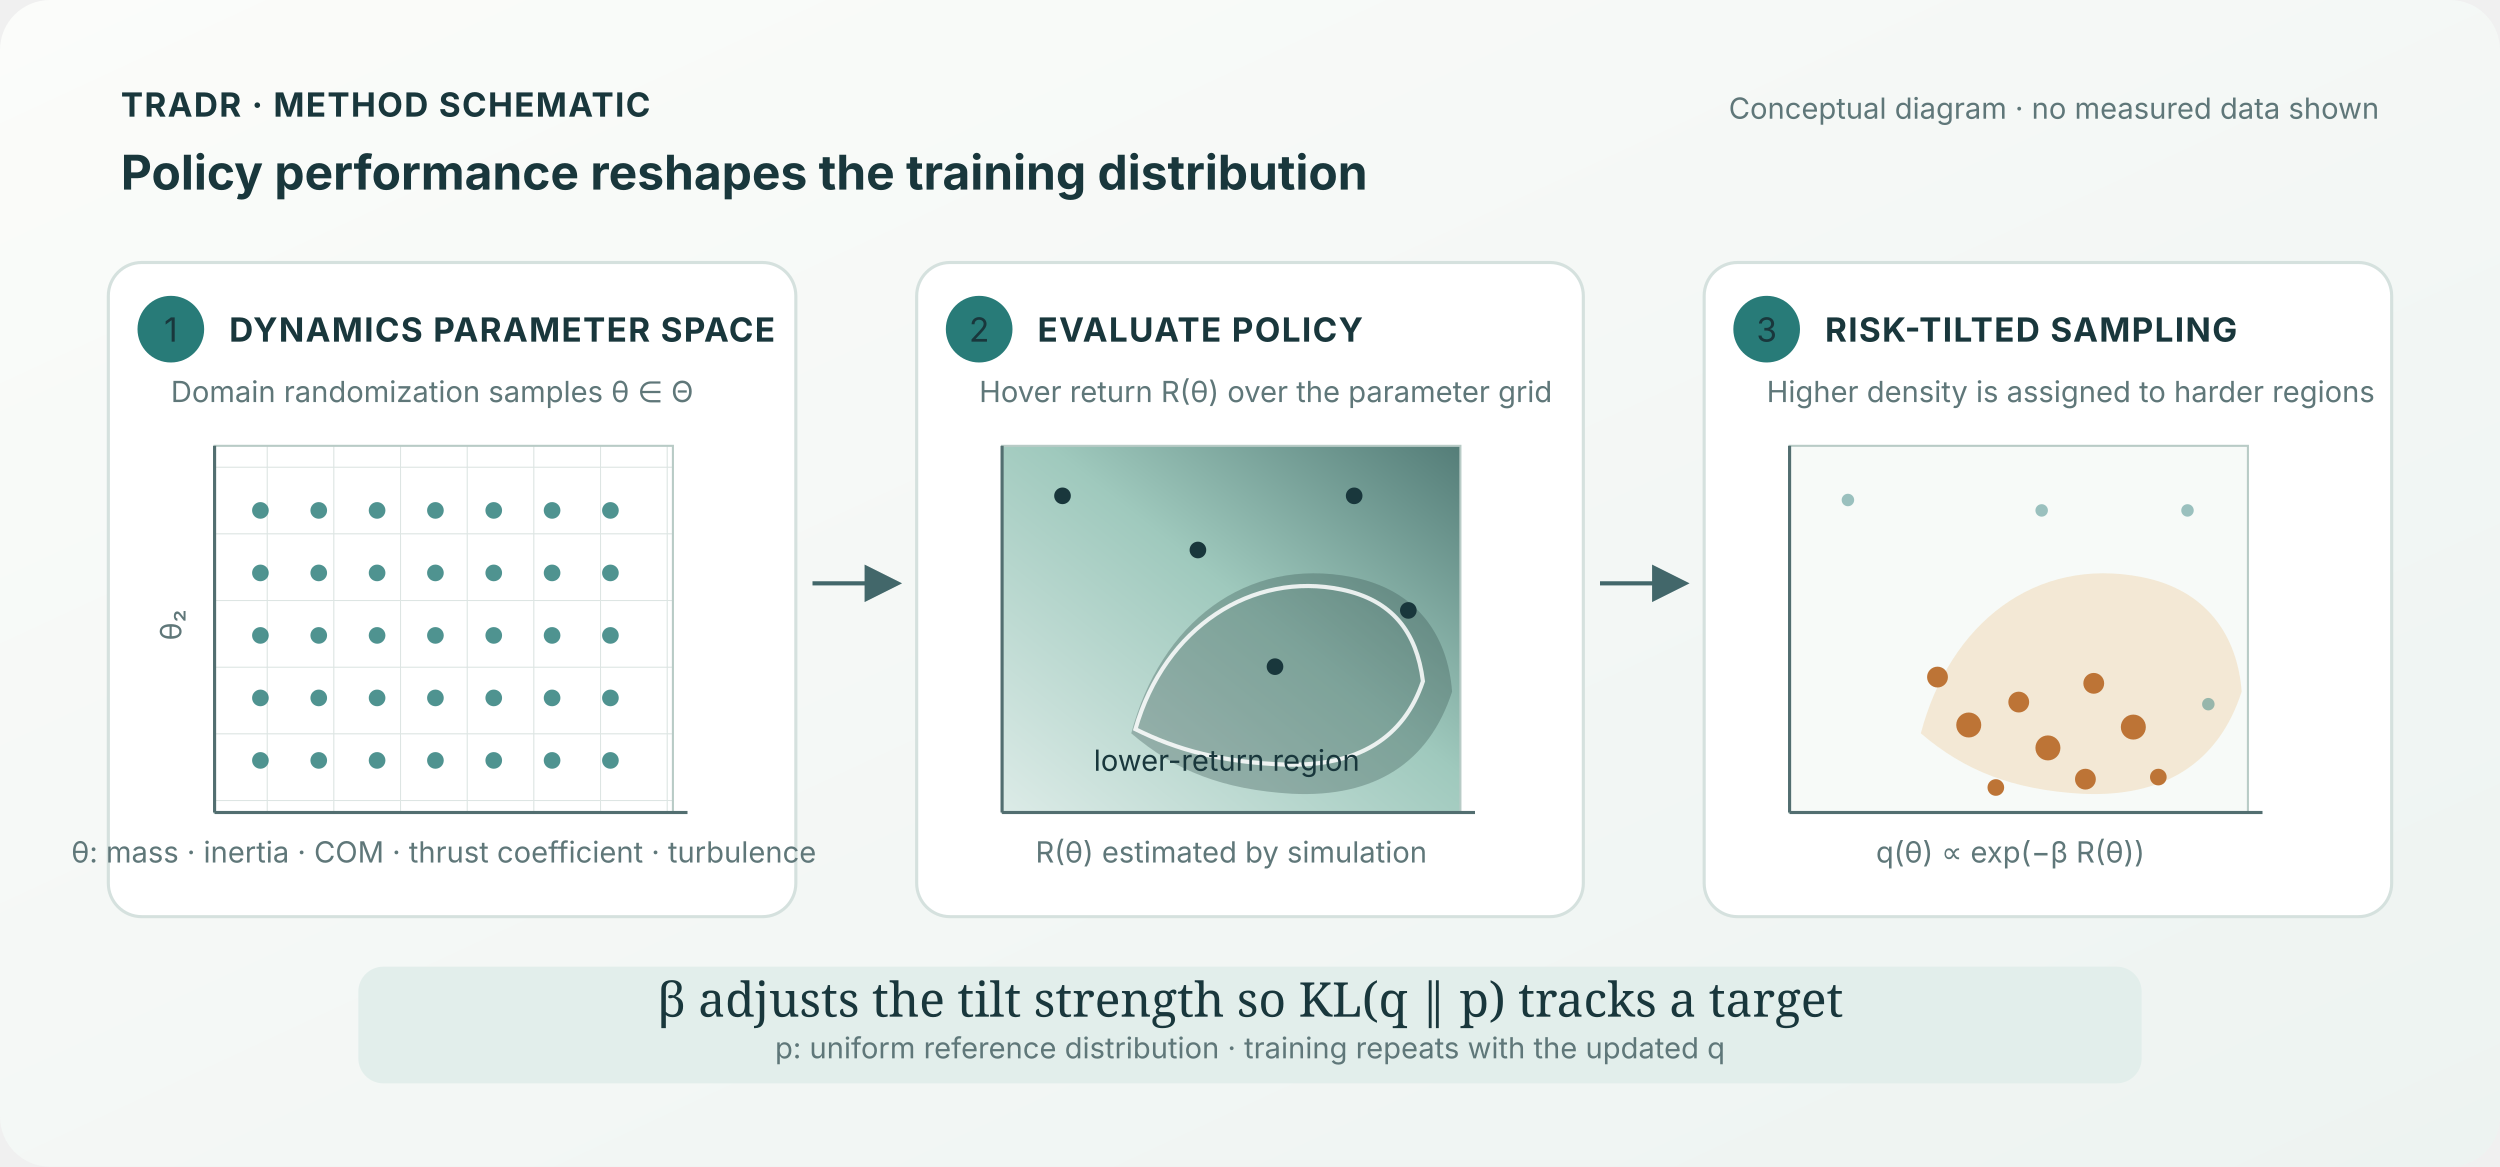
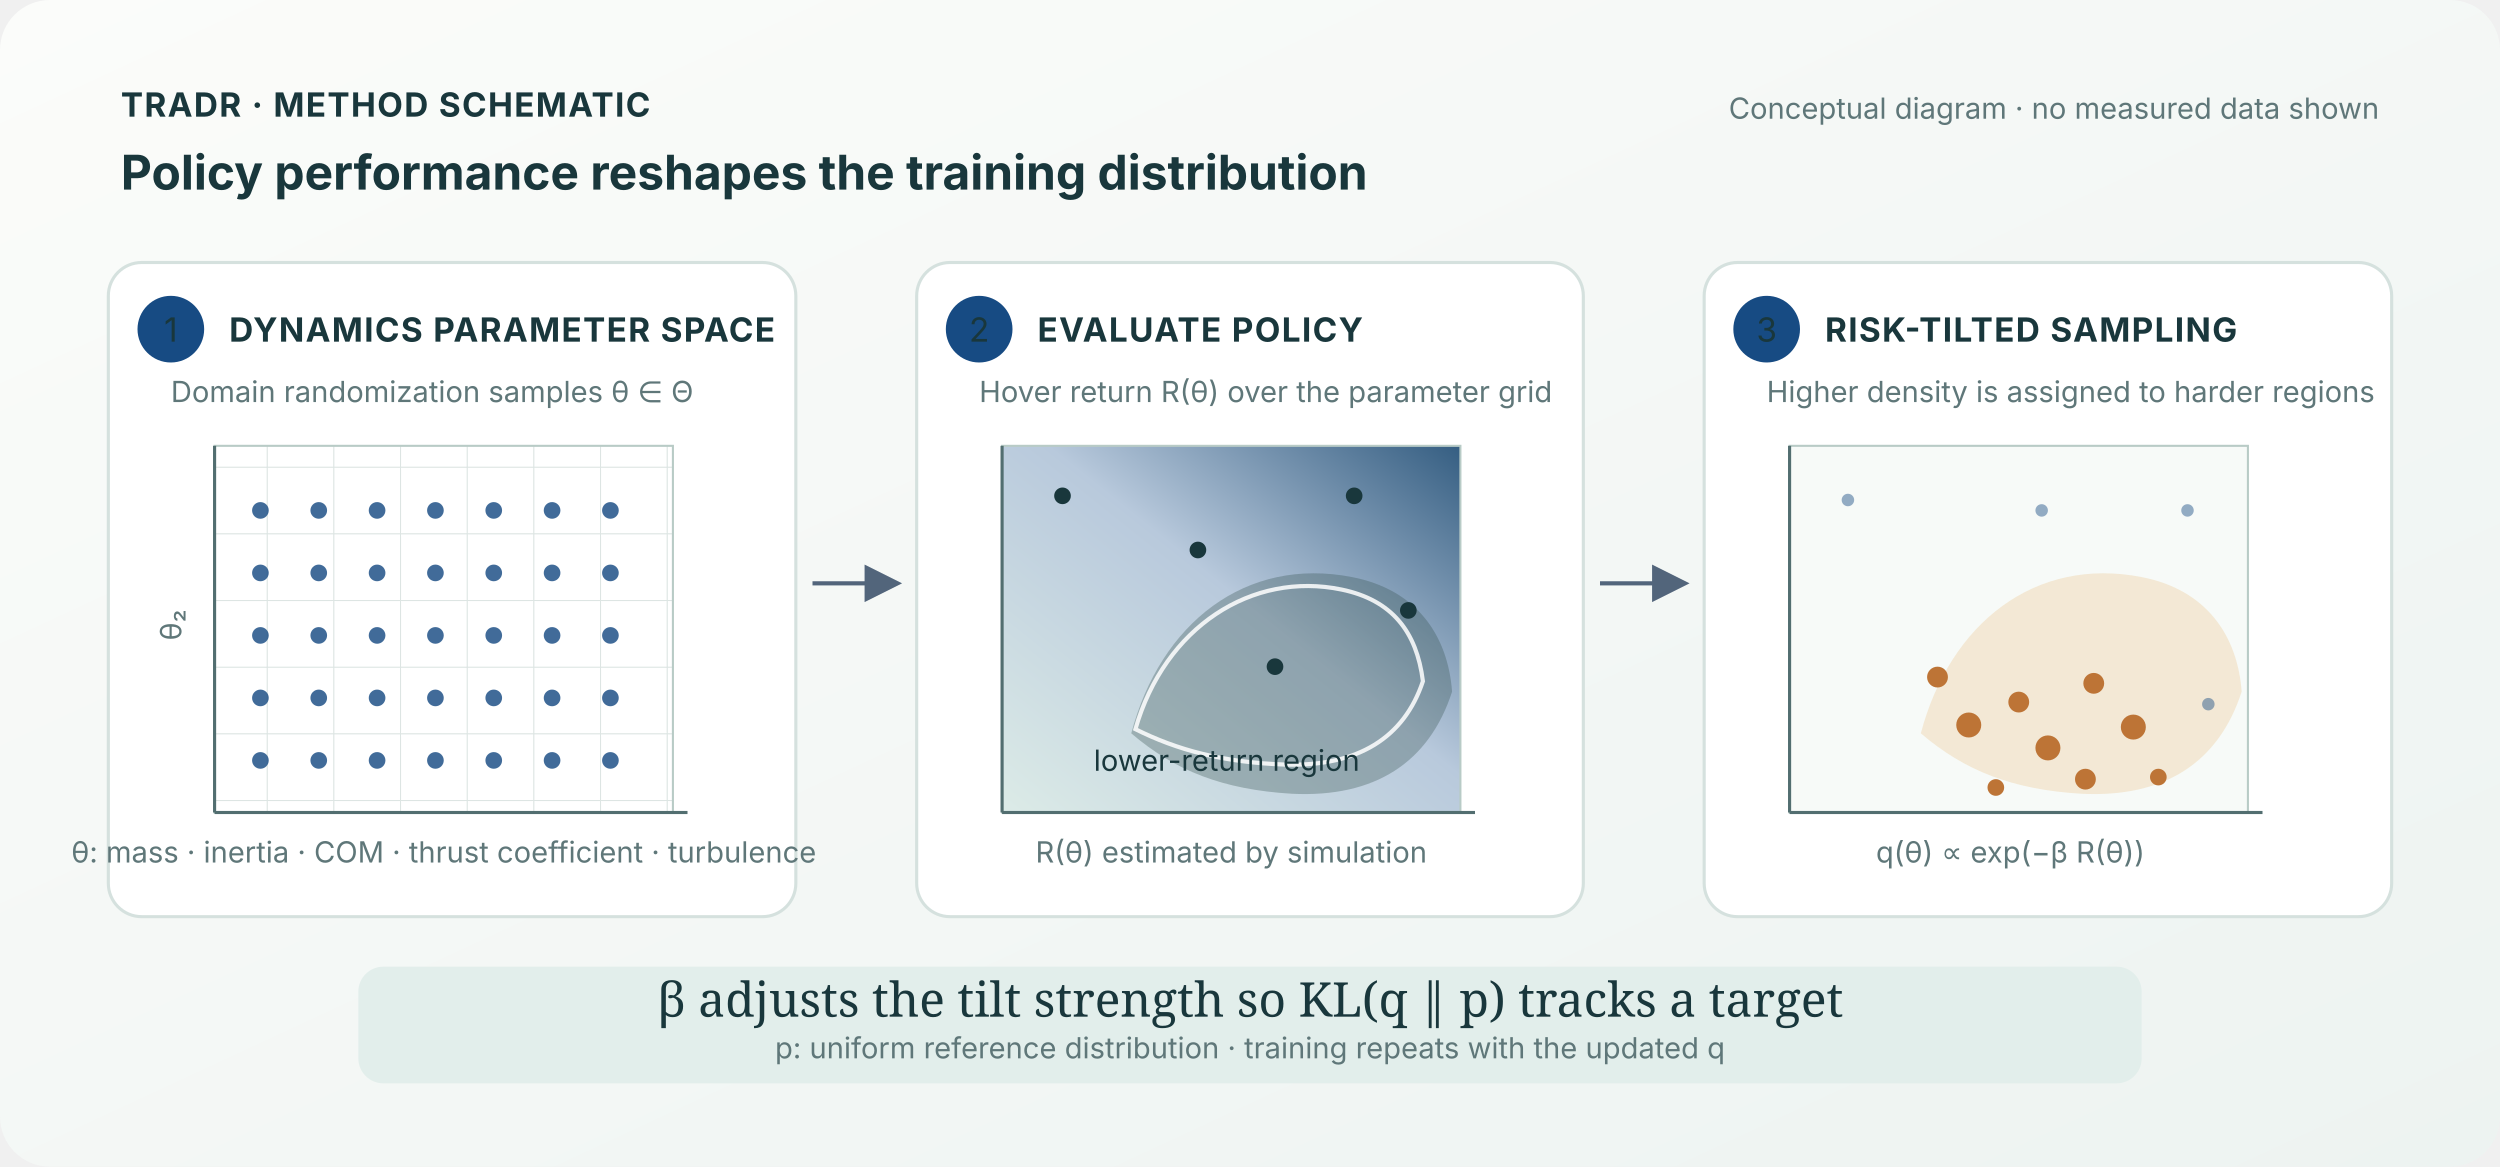
<svg xmlns="http://www.w3.org/2000/svg" viewBox="0 0 1200 560" role="img" aria-labelledby="title desc">
  <defs>
    <linearGradient id="paper" x1="0" y1="0" x2="1" y2="1">
      <stop stop-color="#fbfcfa" />
      <stop offset="1" stop-color="#edf3f1" />
    </linearGradient>
    <linearGradient id="field" x1="0" y1="1" x2="1" y2="0">
      <stop stop-color="#dcebe7" />
-       <stop offset=".55" stop-color="#9fc9bd" />
-       <stop offset="1" stop-color="#547d78" />
+       <stop offset=".55" stop-color="#b8c9dc" />
+       <stop offset="1" stop-color="#355e82" />
    </linearGradient>
    <marker id="arrow" markerWidth="9" markerHeight="9" refX="7" refY="4.5" orient="auto">
-       <path d="M0 0 9 4.5 0 9Z" fill="#42676a" />
+       <path d="M0 0 9 4.5 0 9Z" fill="#52657b" />
    </marker>
    <pattern id="grid" width="32" height="32" patternUnits="userSpaceOnUse">
      <path d="M32 0H0V32" fill="none" stroke="#8ca9a2" stroke-width="1" opacity=".3" />
    </pattern>
    <style>
-   text{font-family:Inter,Arial,sans-serif;fill:#19373c} .muted{fill:#5f7779}.tiny{font-size:14px}.label{font-size:16px;font-weight:700;letter-spacing:.04em}.head{font-size:23px;font-weight:700}.math{font-family:Georgia,serif;font-size:23px}.axis{stroke:#526e70;stroke-width:1.5;fill:none}.flow{stroke:#42676a;stroke-width:2;fill:none;marker-end:url(#arrow)}.frame{fill:#fff;stroke:#d5e1de;stroke-width:1.5}
+   text{font-family:Inter,Arial,sans-serif;fill:#19373c} .muted{fill:#5f7779}.tiny{font-size:14px}.label{font-size:16px;font-weight:700;letter-spacing:.04em}.head{font-size:23px;font-weight:700}.math{font-family:Georgia,serif;font-size:23px}.axis{stroke:#526e70;stroke-width:1.5;fill:none}.flow{stroke:#52657b;stroke-width:2;fill:none;marker-end:url(#arrow)}.frame{fill:#fff;stroke:#d5e1de;stroke-width:1.5}
 </style>
  </defs>
  <rect width="1200" height="560" rx="24" fill="url(#paper)" />
-   <text x="58" y="56" class="label" fill="#287b78">TRADR · METHOD SCHEMATIC</text>
+   <text x="58" y="56" class="label" fill="#174b83">TRADR · METHOD SCHEMATIC</text>
  <text x="58" y="91" class="head">Policy performance reshapes the training distribution</text>
  <text x="1142" y="57" text-anchor="end" class="tiny muted">Conceptual diagram · no measured data shown</text>
  <rect x="52" y="126" width="330" height="314" rx="16" class="frame" />
-   <circle cx="82" cy="158" r="16" fill="#287b78" />
+   <circle cx="82" cy="158" r="16" fill="#174b83" />
  <text x="82" y="164" text-anchor="middle" font-size="16" fill="#fff">1</text>
  <text x="110" y="164" class="label">DYNAMICS PARAMETER SPACE</text>
  <text x="82" y="193" class="tiny muted">Domain randomization samples θ ∈ Θ</text>
  <rect x="103" y="214" width="220" height="176" fill="url(#grid)" stroke="#b8cbc6" />
  <path d="M103 390V214M103 390H330" class="axis" />
-   <g fill="#287b78" opacity=".82">
+   <g fill="#174b83" opacity=".82">
    <circle cx="125" cy="245" r="4" />
    <circle cx="153" cy="245" r="4" />
    <circle cx="181" cy="245" r="4" />
    <circle cx="209" cy="245" r="4" />
    <circle cx="237" cy="245" r="4" />
    <circle cx="265" cy="245" r="4" />
    <circle cx="293" cy="245" r="4" />
    <circle cx="125" cy="275" r="4" />
    <circle cx="153" cy="275" r="4" />
    <circle cx="181" cy="275" r="4" />
    <circle cx="209" cy="275" r="4" />
    <circle cx="237" cy="275" r="4" />
    <circle cx="265" cy="275" r="4" />
    <circle cx="293" cy="275" r="4" />
    <circle cx="125" cy="305" r="4" />
    <circle cx="153" cy="305" r="4" />
    <circle cx="181" cy="305" r="4" />
    <circle cx="209" cy="305" r="4" />
    <circle cx="237" cy="305" r="4" />
    <circle cx="265" cy="305" r="4" />
    <circle cx="293" cy="305" r="4" />
    <circle cx="125" cy="335" r="4" />
    <circle cx="153" cy="335" r="4" />
    <circle cx="181" cy="335" r="4" />
    <circle cx="209" cy="335" r="4" />
    <circle cx="237" cy="335" r="4" />
    <circle cx="265" cy="335" r="4" />
    <circle cx="293" cy="335" r="4" />
    <circle cx="125" cy="365" r="4" />
    <circle cx="153" cy="365" r="4" />
    <circle cx="181" cy="365" r="4" />
    <circle cx="209" cy="365" r="4" />
    <circle cx="237" cy="365" r="4" />
    <circle cx="265" cy="365" r="4" />
    <circle cx="293" cy="365" r="4" />
  </g>
  <text x="213" y="414" text-anchor="middle" class="tiny muted">θ: mass · inertia · COM · thrust coefficient · turbulence</text>
  <text x="87" y="300" transform="rotate(-90 87 300)" text-anchor="middle" class="tiny muted">θ₂</text>
  <path d="M390 280H429" class="flow" />
  <rect x="440" y="126" width="320" height="314" rx="16" class="frame" />
-   <circle cx="470" cy="158" r="16" fill="#287b78" />
+   <circle cx="470" cy="158" r="16" fill="#174b83" />
  <text x="470" y="164" text-anchor="middle" font-size="16" fill="#fff">2</text>
  <text x="498" y="164" class="label">EVALUATE POLICY</text>
  <text x="470" y="193" class="tiny muted">Hover return R(θ) over the parameter grid</text>
  <rect x="481" y="214" width="220" height="176" fill="url(#field)" stroke="#b8cbc6" />
  <path d="M481 390V214M481 390H708" class="axis" />
  <path d="M543 352c14-53 55-85 106-75 31 6 46 28 48 55-11 34-37 51-77 49-33-2-56-11-77-29Z" fill="#334f4c" opacity=".32" />
  <path d="M545 350c14-49 56-76 99-67 24 5 36 20 39 44-9 27-31 41-66 40-30-1-52-7-72-17Z" fill="none" stroke="#fff" stroke-width="2" opacity=".85" />
  <g fill="#19373c">
    <circle cx="510" cy="238" r="4" />
    <circle cx="575" cy="264" r="4" />
    <circle cx="650" cy="238" r="4" />
    <circle cx="676" cy="293" r="4" />
    <circle cx="612" cy="320" r="4" />
  </g>
  <text x="525" y="370" class="tiny" fill="#fff">lower-return region</text>
  <text x="591" y="414" text-anchor="middle" class="tiny muted">R(θ) estimated by simulation</text>
  <path d="M768 280H807" class="flow" />
  <rect x="818" y="126" width="330" height="314" rx="16" class="frame" />
-   <circle cx="848" cy="158" r="16" fill="#287b78" />
+   <circle cx="848" cy="158" r="16" fill="#174b83" />
  <text x="848" y="164" text-anchor="middle" font-size="16" fill="#fff">3</text>
  <text x="876" y="164" class="label">RISK-TILTED SAMPLING</text>
  <text x="848" y="193" class="tiny muted">Higher density is assigned to harder regions</text>
  <rect x="859" y="214" width="220" height="176" fill="#f7faf8" stroke="#b8cbc6" />
  <path d="M859 390V214M859 390H1086" class="axis" />
  <path d="M922 352c14-53 55-85 106-75 31 6 46 28 48 55-11 34-37 51-77 49-33-2-56-11-77-29Z" fill="#e6b36a" opacity=".25" />
-   <g fill="#287b78" opacity=".45">
+   <g fill="#174b83" opacity=".45">
    <circle cx="887" cy="240" r="3" />
    <circle cx="980" cy="245" r="3" />
    <circle cx="1050" cy="245" r="3" />
    <circle cx="1060" cy="338" r="3" />
  </g>
  <g fill="#bd7436">
    <circle cx="930" cy="325" r="5" />
    <circle cx="945" cy="348" r="6" />
    <circle cx="969" cy="337" r="5" />
    <circle cx="983" cy="359" r="6" />
    <circle cx="1005" cy="328" r="5" />
    <circle cx="1024" cy="349" r="6" />
    <circle cx="1001" cy="374" r="5" />
    <circle cx="958" cy="378" r="4" />
    <circle cx="1036" cy="373" r="4" />
  </g>
  <text x="965" y="414" text-anchor="middle" class="tiny muted">q(θ) ∝ exp(−β R(θ))</text>
  <rect x="172" y="464" width="856" height="56" rx="12" fill="#e2eeeb" />
  <text x="600" y="488" text-anchor="middle" class="math">β adjusts the tilt strength so KL(q ‖ p) tracks a target</text>
  <text x="600" y="508" text-anchor="middle" class="tiny muted">p: uniform reference distribution · training repeats with the updated q</text>
</svg>
